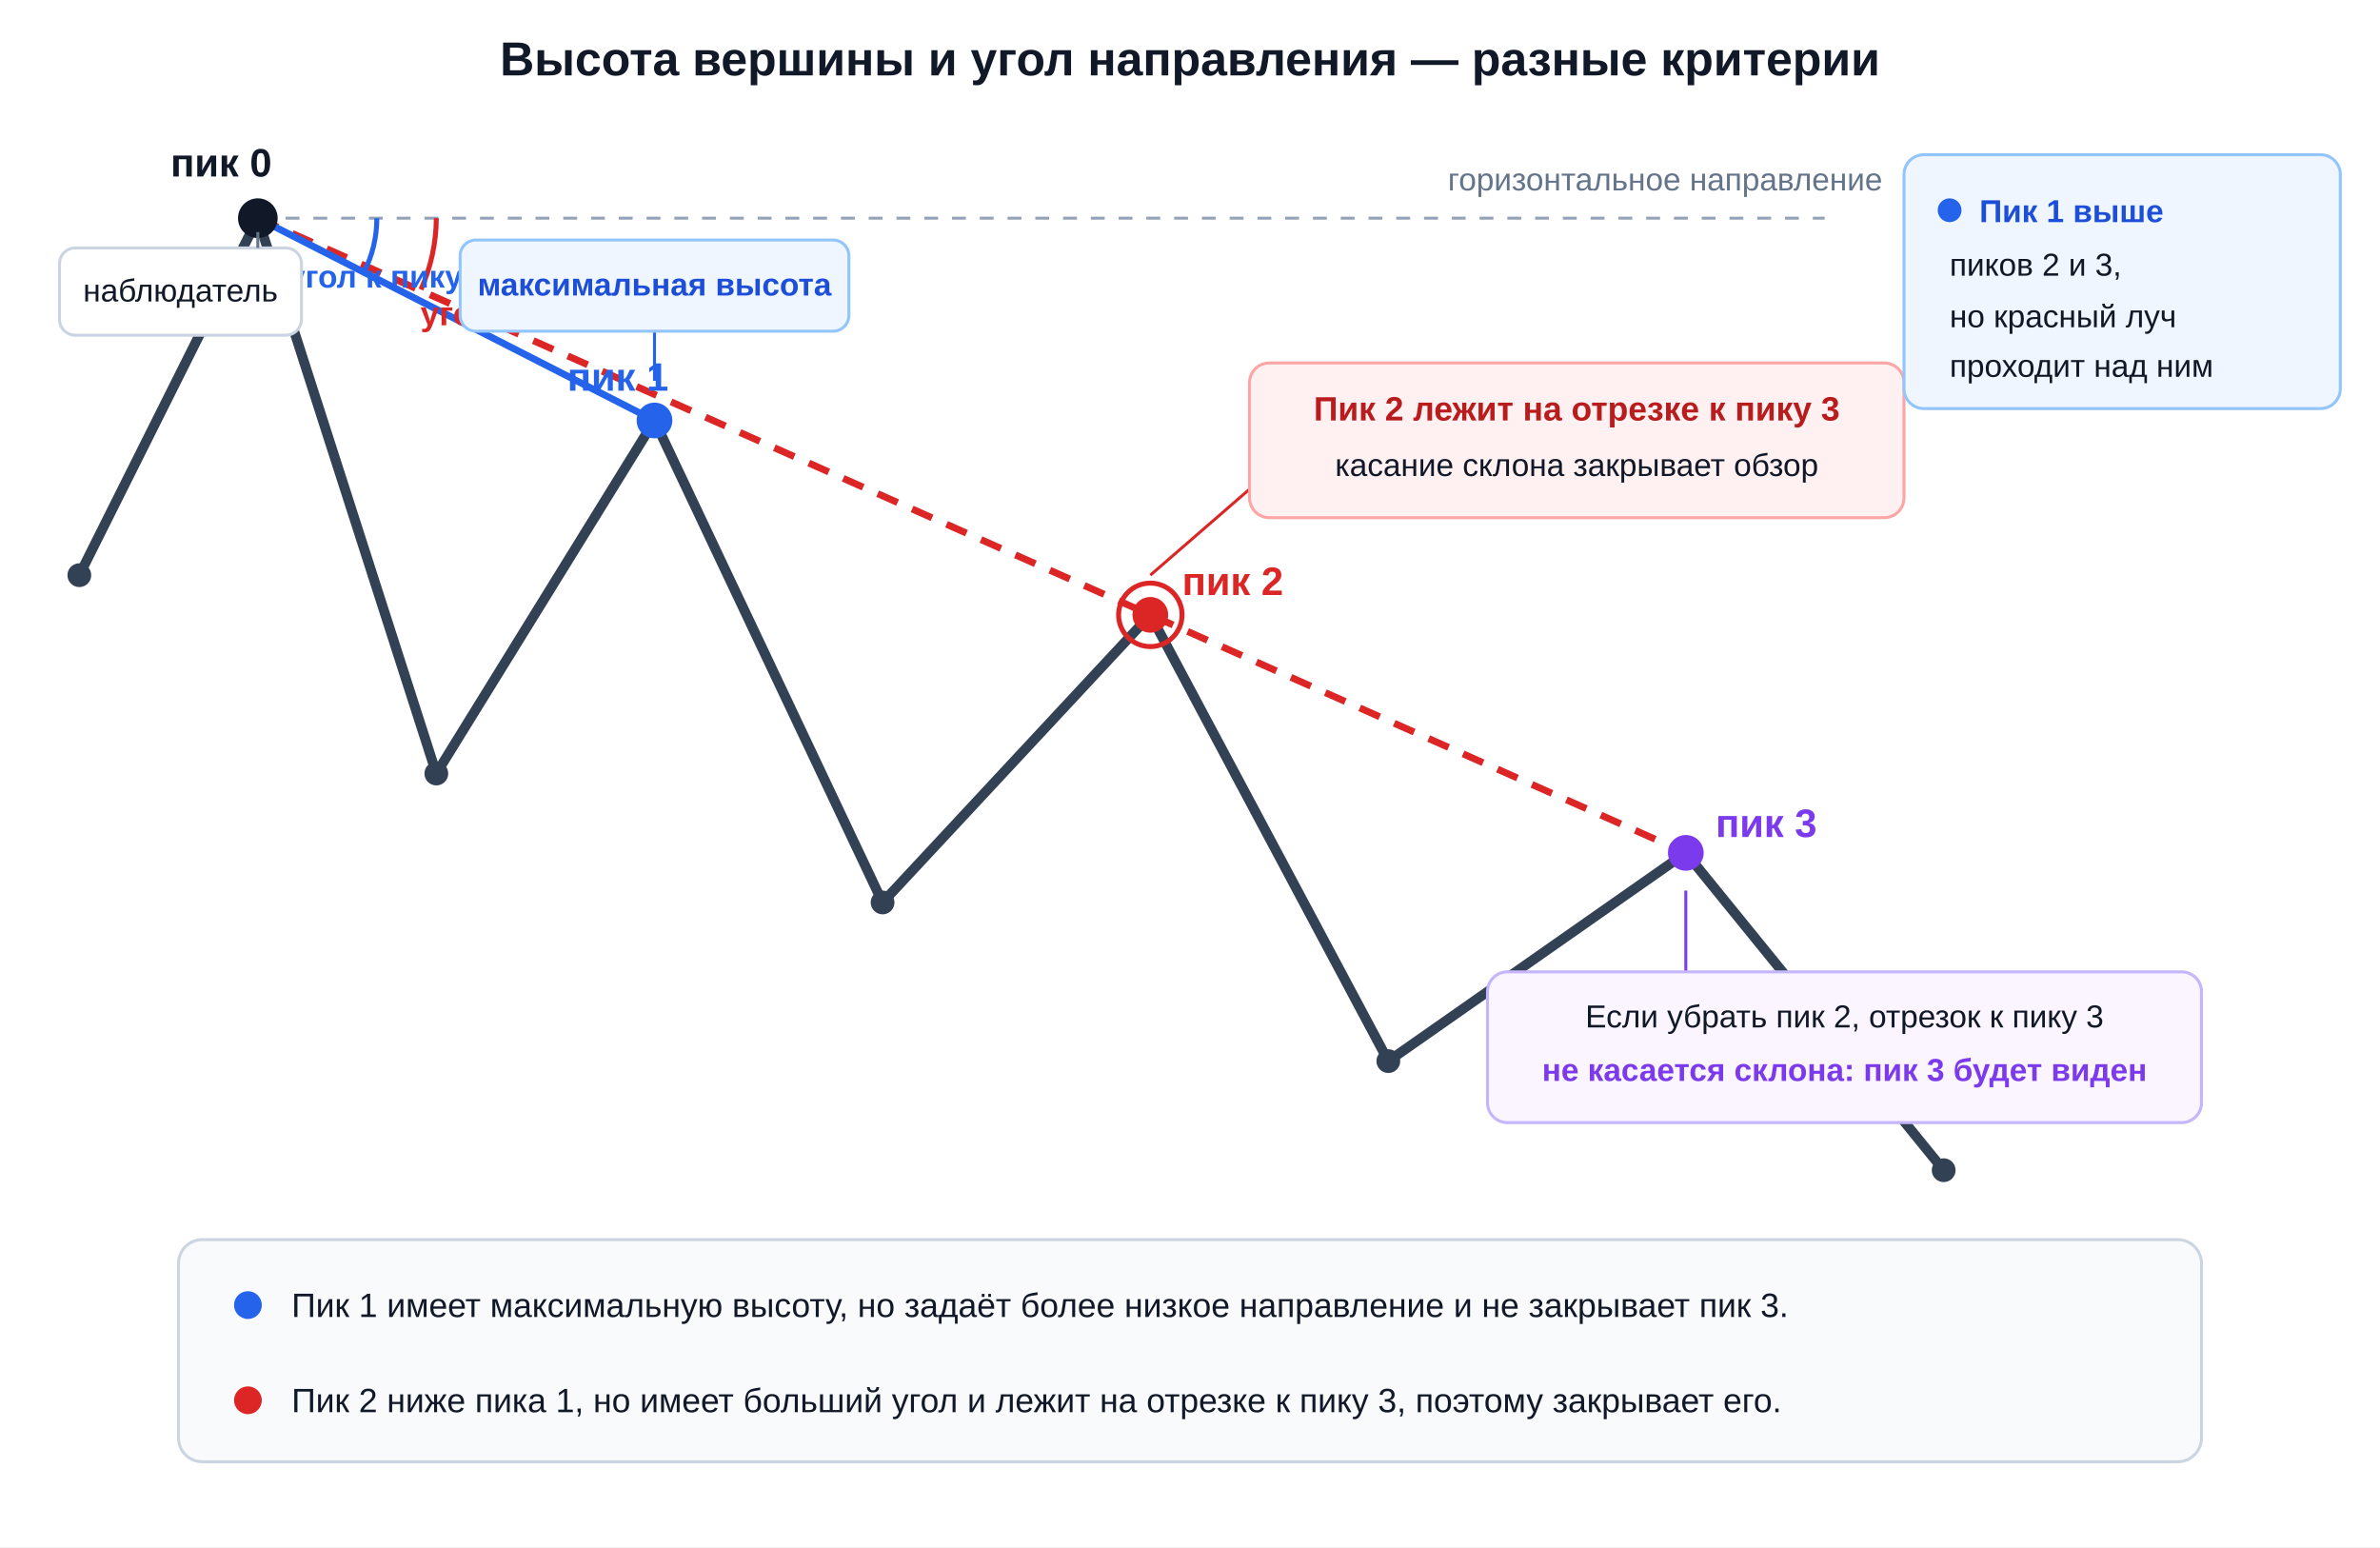
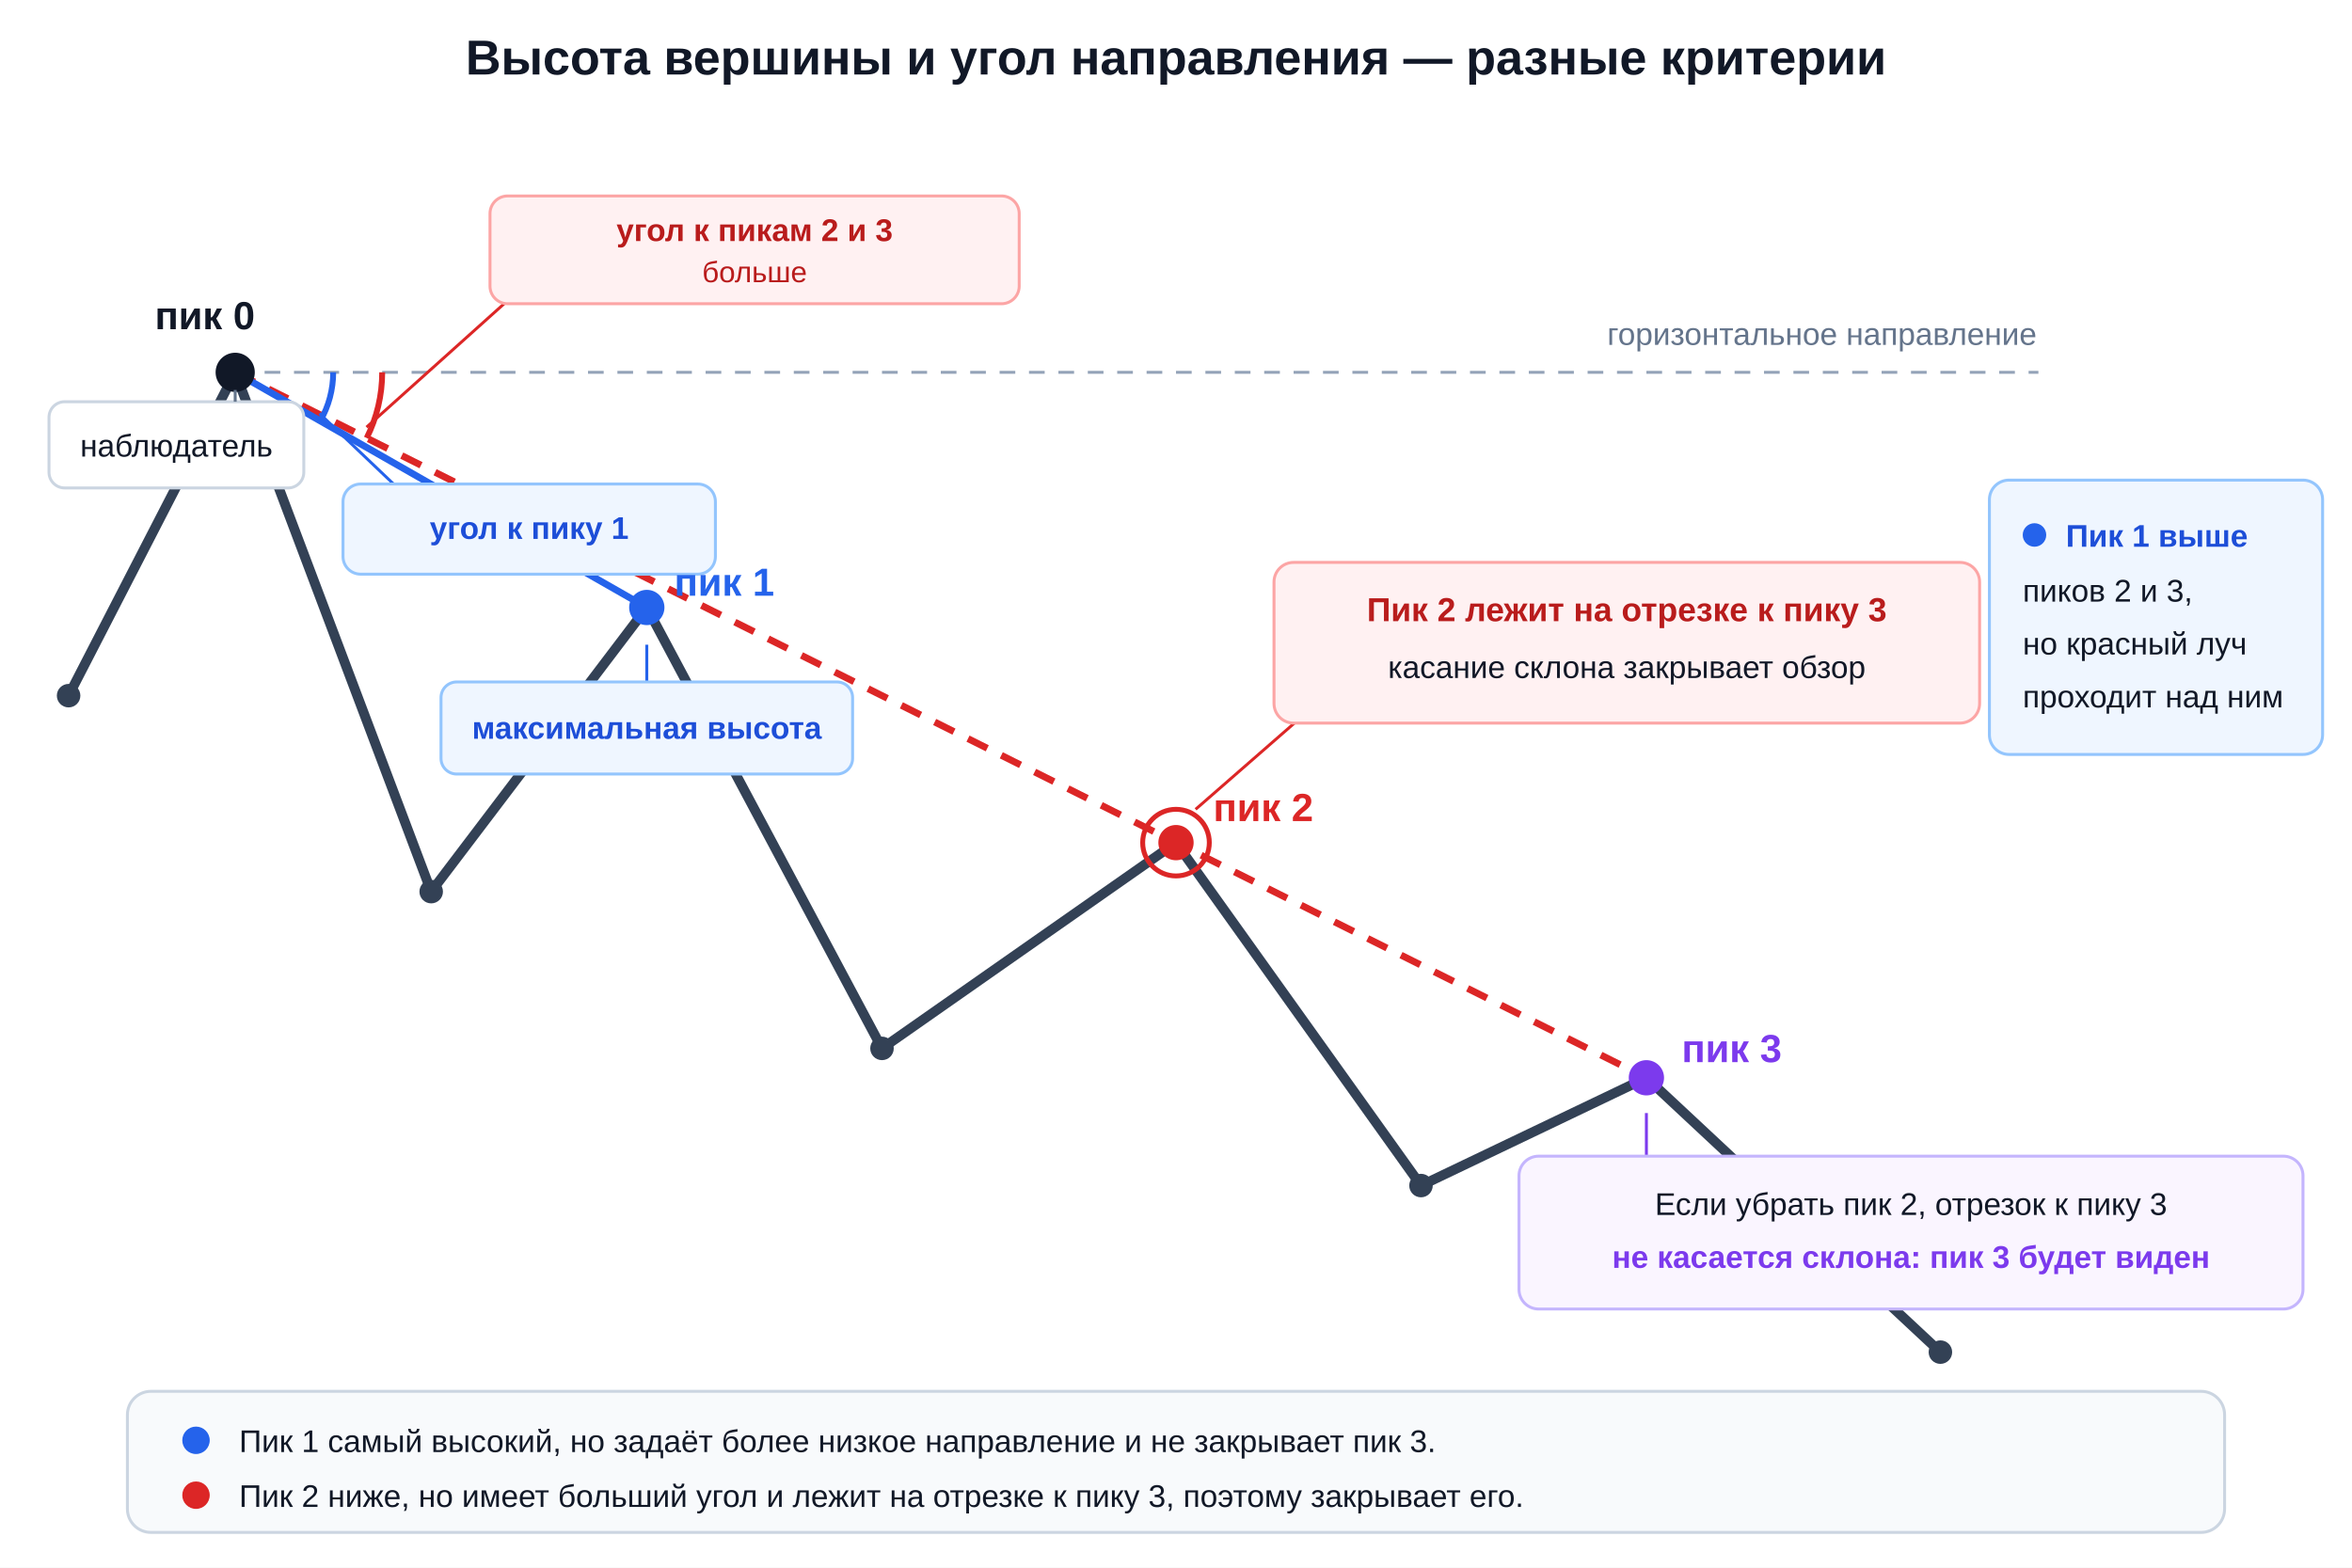
- <svg xmlns="http://www.w3.org/2000/svg" viewBox="0 0 1200 780" role="img" aria-label="Самая высокая вершина не обязательно задаёт максимальный угол обзора">
-   <rect width="1200" height="780" fill="white" />
-   <text x="600" y="38" text-anchor="middle" font-family="Arial, sans-serif" font-size="24" font-weight="bold" fill="#111827">Высота вершины и угол направления — разные критерии</text>
-   <line x1="130" y1="110" x2="920" y2="110" stroke="#94a3b8" stroke-width="1.5" stroke-dasharray="7 7" />
-   <text x="730" y="96" font-family="Arial, sans-serif" font-size="16" fill="#64748b">горизонтальное направление</text>
-   <polyline points="40,290 130,110 220,390 330,212 445,455 580,310 700,535 850,430 980,590" fill="none" stroke="#334155" stroke-width="5" stroke-linecap="round" stroke-linejoin="round" />
-   <line x1="130" y1="110" x2="850" y2="430" stroke="#dc2626" stroke-width="3.5" stroke-dasharray="11 8" />
-   <line x1="130" y1="110" x2="330" y2="212" stroke="#2563eb" stroke-width="3.5" />
-   <path d="M220 110 A90 90 0 0 1 212.25 146" fill="none" stroke="#dc2626" stroke-width="2.5" />
-   <path d="M190 110 A60 60 0 0 1 183.48 137.31" fill="none" stroke="#2563eb" stroke-width="2.5" />
-   <text x="212" y="164" font-family="Arial, sans-serif" font-size="17" font-weight="bold" fill="#dc2626">угол к пикам 2 и 3</text>
-   <text x="145" y="145" font-family="Arial, sans-serif" font-size="16" font-weight="bold" fill="#2563eb">угол к пику 1</text>
+ <svg xmlns="http://www.w3.org/2000/svg" viewBox="0 0 1200 800" role="img" aria-label="Самая высокая вершина не обязательно задаёт максимальный угол обзора">
+   <rect width="1200" height="800" fill="white" />
+   <text x="600" y="38" text-anchor="middle" font-family="Arial, sans-serif" font-size="25" font-weight="bold" fill="#111827">Высота вершины и угол направления — разные критерии</text>
+   <line x1="120" y1="190" x2="1040" y2="190" stroke="#94a3b8" stroke-width="1.5" stroke-dasharray="8 7" />
+   <text x="820" y="176" font-family="Arial, sans-serif" font-size="16" fill="#64748b">горизонтальное направление</text>
+   <polyline points="35,355 120,190 220,455 330,310 450,535 600,430 725,605 840,550 990,690" fill="none" stroke="#334155" stroke-width="5" stroke-linecap="round" stroke-linejoin="round" />
+   <line x1="120" y1="190" x2="840" y2="550" stroke="#dc2626" stroke-width="3.5" stroke-dasharray="11 8" />
+   <line x1="120" y1="190" x2="330" y2="310" stroke="#2563eb" stroke-width="3.5" />
+   <path d="M195 190 A75 75 0 0 1 187.08 223.54" fill="none" stroke="#dc2626" stroke-width="3" />
+   <path d="M170 190 A50 50 0 0 1 163.41 214.81" fill="none" stroke="#2563eb" stroke-width="3" />
+   <line x1="187" y1="218" x2="265" y2="148" stroke="#dc2626" stroke-width="1.5" />
+   <rect x="250" y="100" width="270" height="55" rx="9" fill="#fff1f2" stroke="#fca5a5" stroke-width="1.5" />
+   <text x="385" y="123" text-anchor="middle" font-family="Arial, sans-serif" font-size="16" font-weight="bold" fill="#b91c1c">угол к пикам 2 и 3</text>
+   <text x="385" y="144" text-anchor="middle" font-family="Arial, sans-serif" font-size="15" fill="#b91c1c">больше</text>
+   <line x1="163" y1="211" x2="205" y2="251" stroke="#2563eb" stroke-width="1.5" />
+   <rect x="175" y="247" width="190" height="46" rx="9" fill="#eff6ff" stroke="#93c5fd" stroke-width="1.5" />
+   <text x="270" y="275" text-anchor="middle" font-family="Arial, sans-serif" font-size="16" font-weight="bold" fill="#1d4ed8">угол к пику 1</text>
  <g fill="#334155">
-     <circle cx="40" cy="290" r="6" />
-     <circle cx="220" cy="390" r="6" />
-     <circle cx="445" cy="455" r="6" />
-     <circle cx="700" cy="535" r="6" />
-     <circle cx="980" cy="590" r="6" />
+     <circle cx="35" cy="355" r="6" />
+     <circle cx="220" cy="455" r="6" />
+     <circle cx="450" cy="535" r="6" />
+     <circle cx="725" cy="605" r="6" />
+     <circle cx="990" cy="690" r="6" />
  </g>
-   <circle cx="130" cy="110" r="10" fill="#111827" />
-   <circle cx="330" cy="212" r="9" fill="#2563eb" />
-   <circle cx="580" cy="310" r="9" fill="#dc2626" />
-   <circle cx="850" cy="430" r="9" fill="#7c3aed" />
-   <circle cx="580" cy="310" r="16" fill="none" stroke="#dc2626" stroke-width="2.5" />
+   <circle cx="120" cy="190" r="10" fill="#111827" />
+   <circle cx="330" cy="310" r="9" fill="#2563eb" />
+   <circle cx="600" cy="430" r="9" fill="#dc2626" />
+   <circle cx="840" cy="550" r="9" fill="#7c3aed" />
+   <circle cx="600" cy="430" r="17" fill="none" stroke="#dc2626" stroke-width="2.5" />
  <g font-family="Arial, sans-serif" font-size="20" font-weight="bold">
-     <text x="86" y="89" fill="#111827">пик 0</text>
-     <text x="286" y="197" fill="#2563eb">пик 1</text>
-     <text x="596" y="300" fill="#dc2626">пик 2</text>
-     <text x="865" y="422" fill="#7c3aed">пик 3</text>
+     <text x="79" y="168" fill="#111827">пик 0</text>
+     <text x="344" y="304" fill="#2563eb">пик 1</text>
+     <text x="619" y="419" fill="#dc2626">пик 2</text>
+     <text x="858" y="542" fill="#7c3aed">пик 3</text>
  </g>
-   <rect x="30" y="125" width="122" height="44" rx="8" fill="white" stroke="#cbd5e1" stroke-width="1.5" />
-   <text x="91" y="152" text-anchor="middle" font-family="Arial, sans-serif" font-size="16" fill="#111827">наблюдатель</text>
-   <line x1="130" y1="125" x2="130" y2="117" stroke="#64748b" stroke-width="1.5" />
-   <line x1="330" y1="192" x2="330" y2="165" stroke="#2563eb" stroke-width="1.5" />
-   <rect x="232" y="121" width="196" height="46" rx="8" fill="#eff6ff" stroke="#93c5fd" stroke-width="1.5" />
-   <text x="330" y="149" text-anchor="middle" font-family="Arial, sans-serif" font-size="16" font-weight="bold" fill="#1d4ed8">максимальная высота</text>
-   <line x1="580" y1="290" x2="640" y2="238" stroke="#dc2626" stroke-width="1.5" />
-   <rect x="630" y="183" width="330" height="78" rx="10" fill="#fff1f2" stroke="#fca5a5" stroke-width="1.5" />
-   <text x="795" y="212" text-anchor="middle" font-family="Arial, sans-serif" font-size="17" font-weight="bold" fill="#b91c1c">Пик 2 лежит на отрезке к пику 3</text>
-   <text x="795" y="240" text-anchor="middle" font-family="Arial, sans-serif" font-size="16" fill="#111827">касание склона закрывает обзор</text>
-   <rect x="960" y="78" width="220" height="128" rx="10" fill="#eff6ff" stroke="#93c5fd" stroke-width="1.5" />
-   <circle cx="983" cy="106" r="6" fill="#2563eb" />
-   <text x="998" y="112" font-family="Arial, sans-serif" font-size="16" font-weight="bold" fill="#1d4ed8">Пик 1 выше</text>
-   <text x="983" y="139" font-family="Arial, sans-serif" font-size="16" fill="#111827">пиков 2 и 3,</text>
-   <text x="983" y="165" font-family="Arial, sans-serif" font-size="16" fill="#111827">но красный луч</text>
-   <text x="983" y="190" font-family="Arial, sans-serif" font-size="16" fill="#111827">проходит над ним</text>
-   <line x1="850" y1="449" x2="850" y2="492" stroke="#7c3aed" stroke-width="1.5" />
-   <rect x="750" y="490" width="360" height="76" rx="10" fill="#faf5ff" stroke="#c4b5fd" stroke-width="1.5" />
-   <text x="930" y="518" text-anchor="middle" font-family="Arial, sans-serif" font-size="16" fill="#111827">Если убрать пик 2, отрезок к пику 3</text>
-   <text x="930" y="545" text-anchor="middle" font-family="Arial, sans-serif" font-size="16" font-weight="bold" fill="#7c3aed">не касается склона: пик 3 будет виден</text>
-   <rect x="90" y="625" width="1020" height="112" rx="12" fill="#f8fafc" stroke="#cbd5e1" stroke-width="1.5" />
-   <circle cx="125" cy="658" r="7" fill="#2563eb" />
-   <text x="147" y="664" font-family="Arial, sans-serif" font-size="17" fill="#111827">Пик 1 имеет максимальную высоту, но задаёт более низкое направление и не закрывает пик 3.</text>
-   <circle cx="125" cy="706" r="7" fill="#dc2626" />
-   <text x="147" y="712" font-family="Arial, sans-serif" font-size="17" fill="#111827">Пик 2 ниже пика 1, но имеет больший угол и лежит на отрезке к пику 3, поэтому закрывает его.</text>
+   <rect x="25" y="205" width="130" height="44" rx="8" fill="white" stroke="#cbd5e1" stroke-width="1.5" />
+   <text x="90" y="233" text-anchor="middle" font-family="Arial, sans-serif" font-size="16" fill="#111827">наблюдатель</text>
+   <line x1="120" y1="205" x2="120" y2="199" stroke="#64748b" stroke-width="1.5" />
+   <line x1="330" y1="329" x2="330" y2="350" stroke="#2563eb" stroke-width="1.5" />
+   <rect x="225" y="348" width="210" height="47" rx="8" fill="#eff6ff" stroke="#93c5fd" stroke-width="1.5" />
+   <text x="330" y="377" text-anchor="middle" font-family="Arial, sans-serif" font-size="16" font-weight="bold" fill="#1d4ed8">максимальная высота</text>
+   <line x1="610" y1="413" x2="665" y2="365" stroke="#dc2626" stroke-width="1.5" />
+   <rect x="650" y="287" width="360" height="82" rx="10" fill="#fff1f2" stroke="#fca5a5" stroke-width="1.5" />
+   <text x="830" y="317" text-anchor="middle" font-family="Arial, sans-serif" font-size="17" font-weight="bold" fill="#b91c1c">Пик 2 лежит на отрезке к пику 3</text>
+   <text x="830" y="346" text-anchor="middle" font-family="Arial, sans-serif" font-size="16" fill="#111827">касание склона закрывает обзор</text>
+   <rect x="1015" y="245" width="170" height="140" rx="10" fill="#eff6ff" stroke="#93c5fd" stroke-width="1.5" />
+   <circle cx="1038" cy="273" r="6" fill="#2563eb" />
+   <text x="1054" y="279" font-family="Arial, sans-serif" font-size="16" font-weight="bold" fill="#1d4ed8">Пик 1 выше</text>
+   <text x="1032" y="307" font-family="Arial, sans-serif" font-size="16" fill="#111827">пиков 2 и 3,</text>
+   <text x="1032" y="334" font-family="Arial, sans-serif" font-size="16" fill="#111827">но красный луч</text>
+   <text x="1032" y="361" font-family="Arial, sans-serif" font-size="16" fill="#111827">проходит над ним</text>
+   <line x1="840" y1="568" x2="840" y2="592" stroke="#7c3aed" stroke-width="1.5" />
+   <rect x="775" y="590" width="400" height="78" rx="10" fill="#faf5ff" stroke="#c4b5fd" stroke-width="1.5" />
+   <text x="975" y="620" text-anchor="middle" font-family="Arial, sans-serif" font-size="16" fill="#111827">Если убрать пик 2, отрезок к пику 3</text>
+   <text x="975" y="647" text-anchor="middle" font-family="Arial, sans-serif" font-size="16" font-weight="bold" fill="#7c3aed">не касается склона: пик 3 будет виден</text>
+   <rect x="65" y="710" width="1070" height="72" rx="12" fill="#f8fafc" stroke="#cbd5e1" stroke-width="1.5" />
+   <circle cx="100" cy="735" r="7" fill="#2563eb" />
+   <text x="122" y="741" font-family="Arial, sans-serif" font-size="16" fill="#111827">Пик 1 самый высокий, но задаёт более низкое направление и не закрывает пик 3.</text>
+   <circle cx="100" cy="763" r="7" fill="#dc2626" />
+   <text x="122" y="769" font-family="Arial, sans-serif" font-size="16" fill="#111827">Пик 2 ниже, но имеет больший угол и лежит на отрезке к пику 3, поэтому закрывает его.</text>
</svg>
